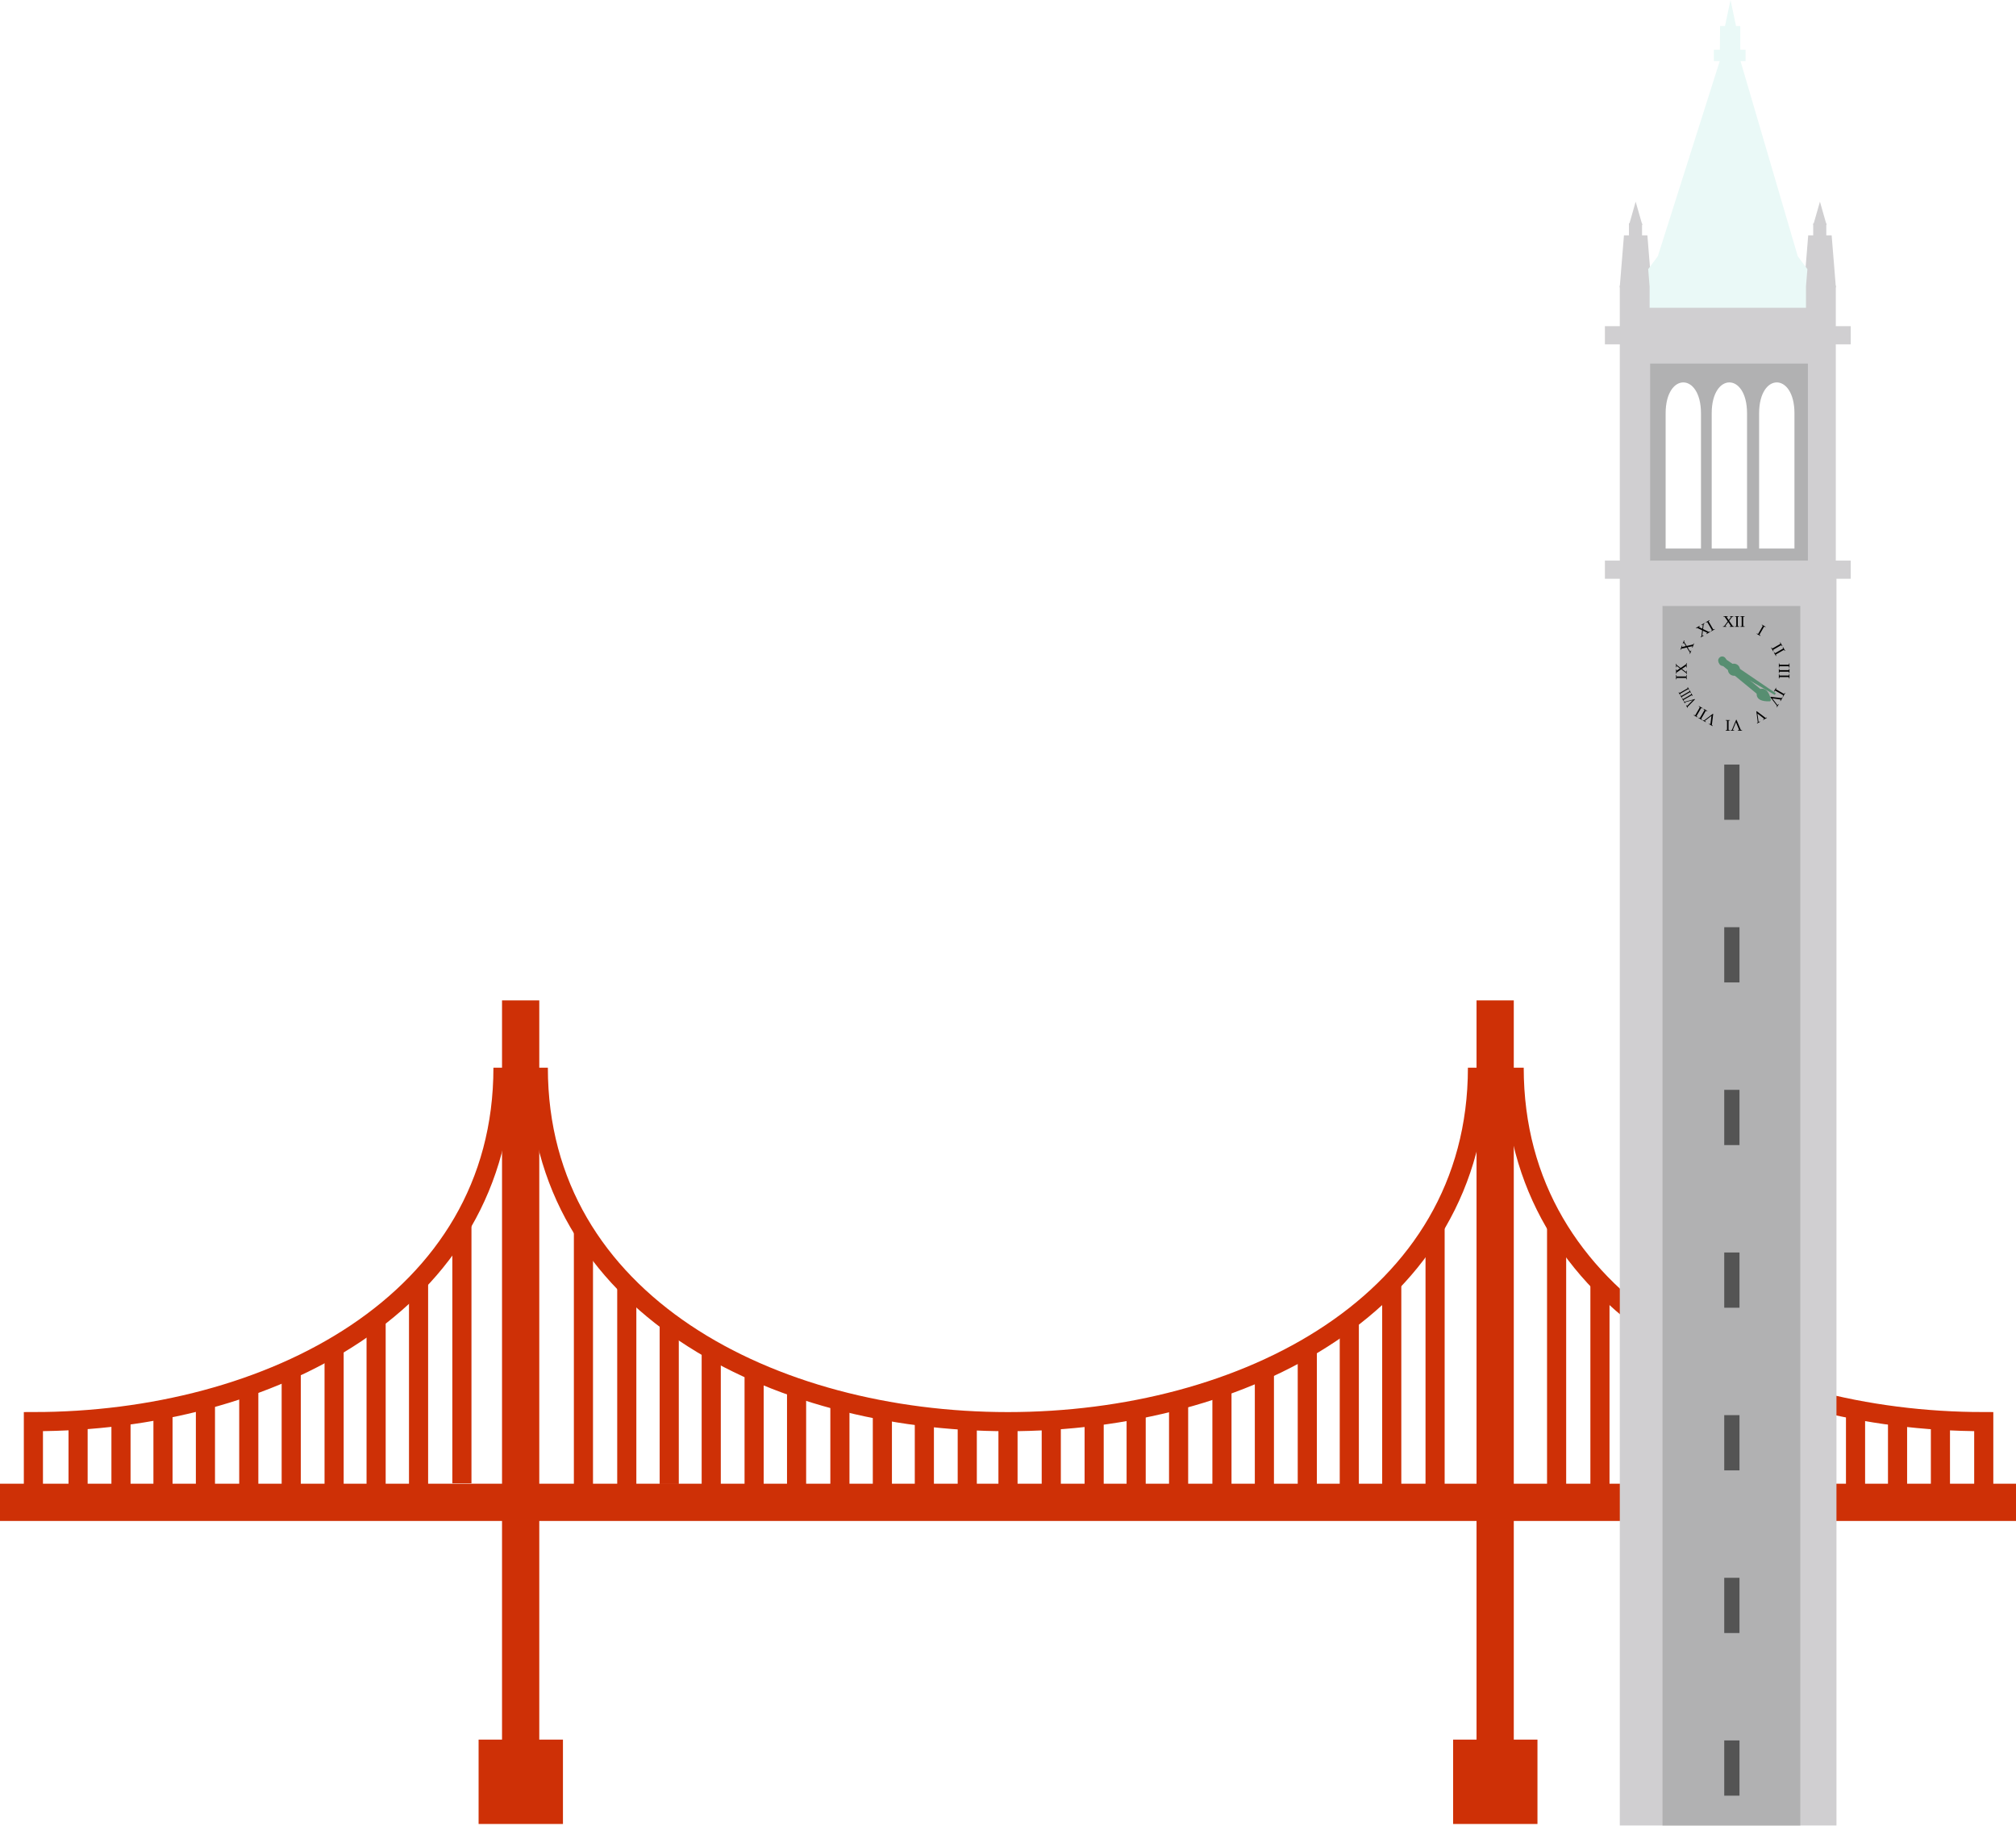
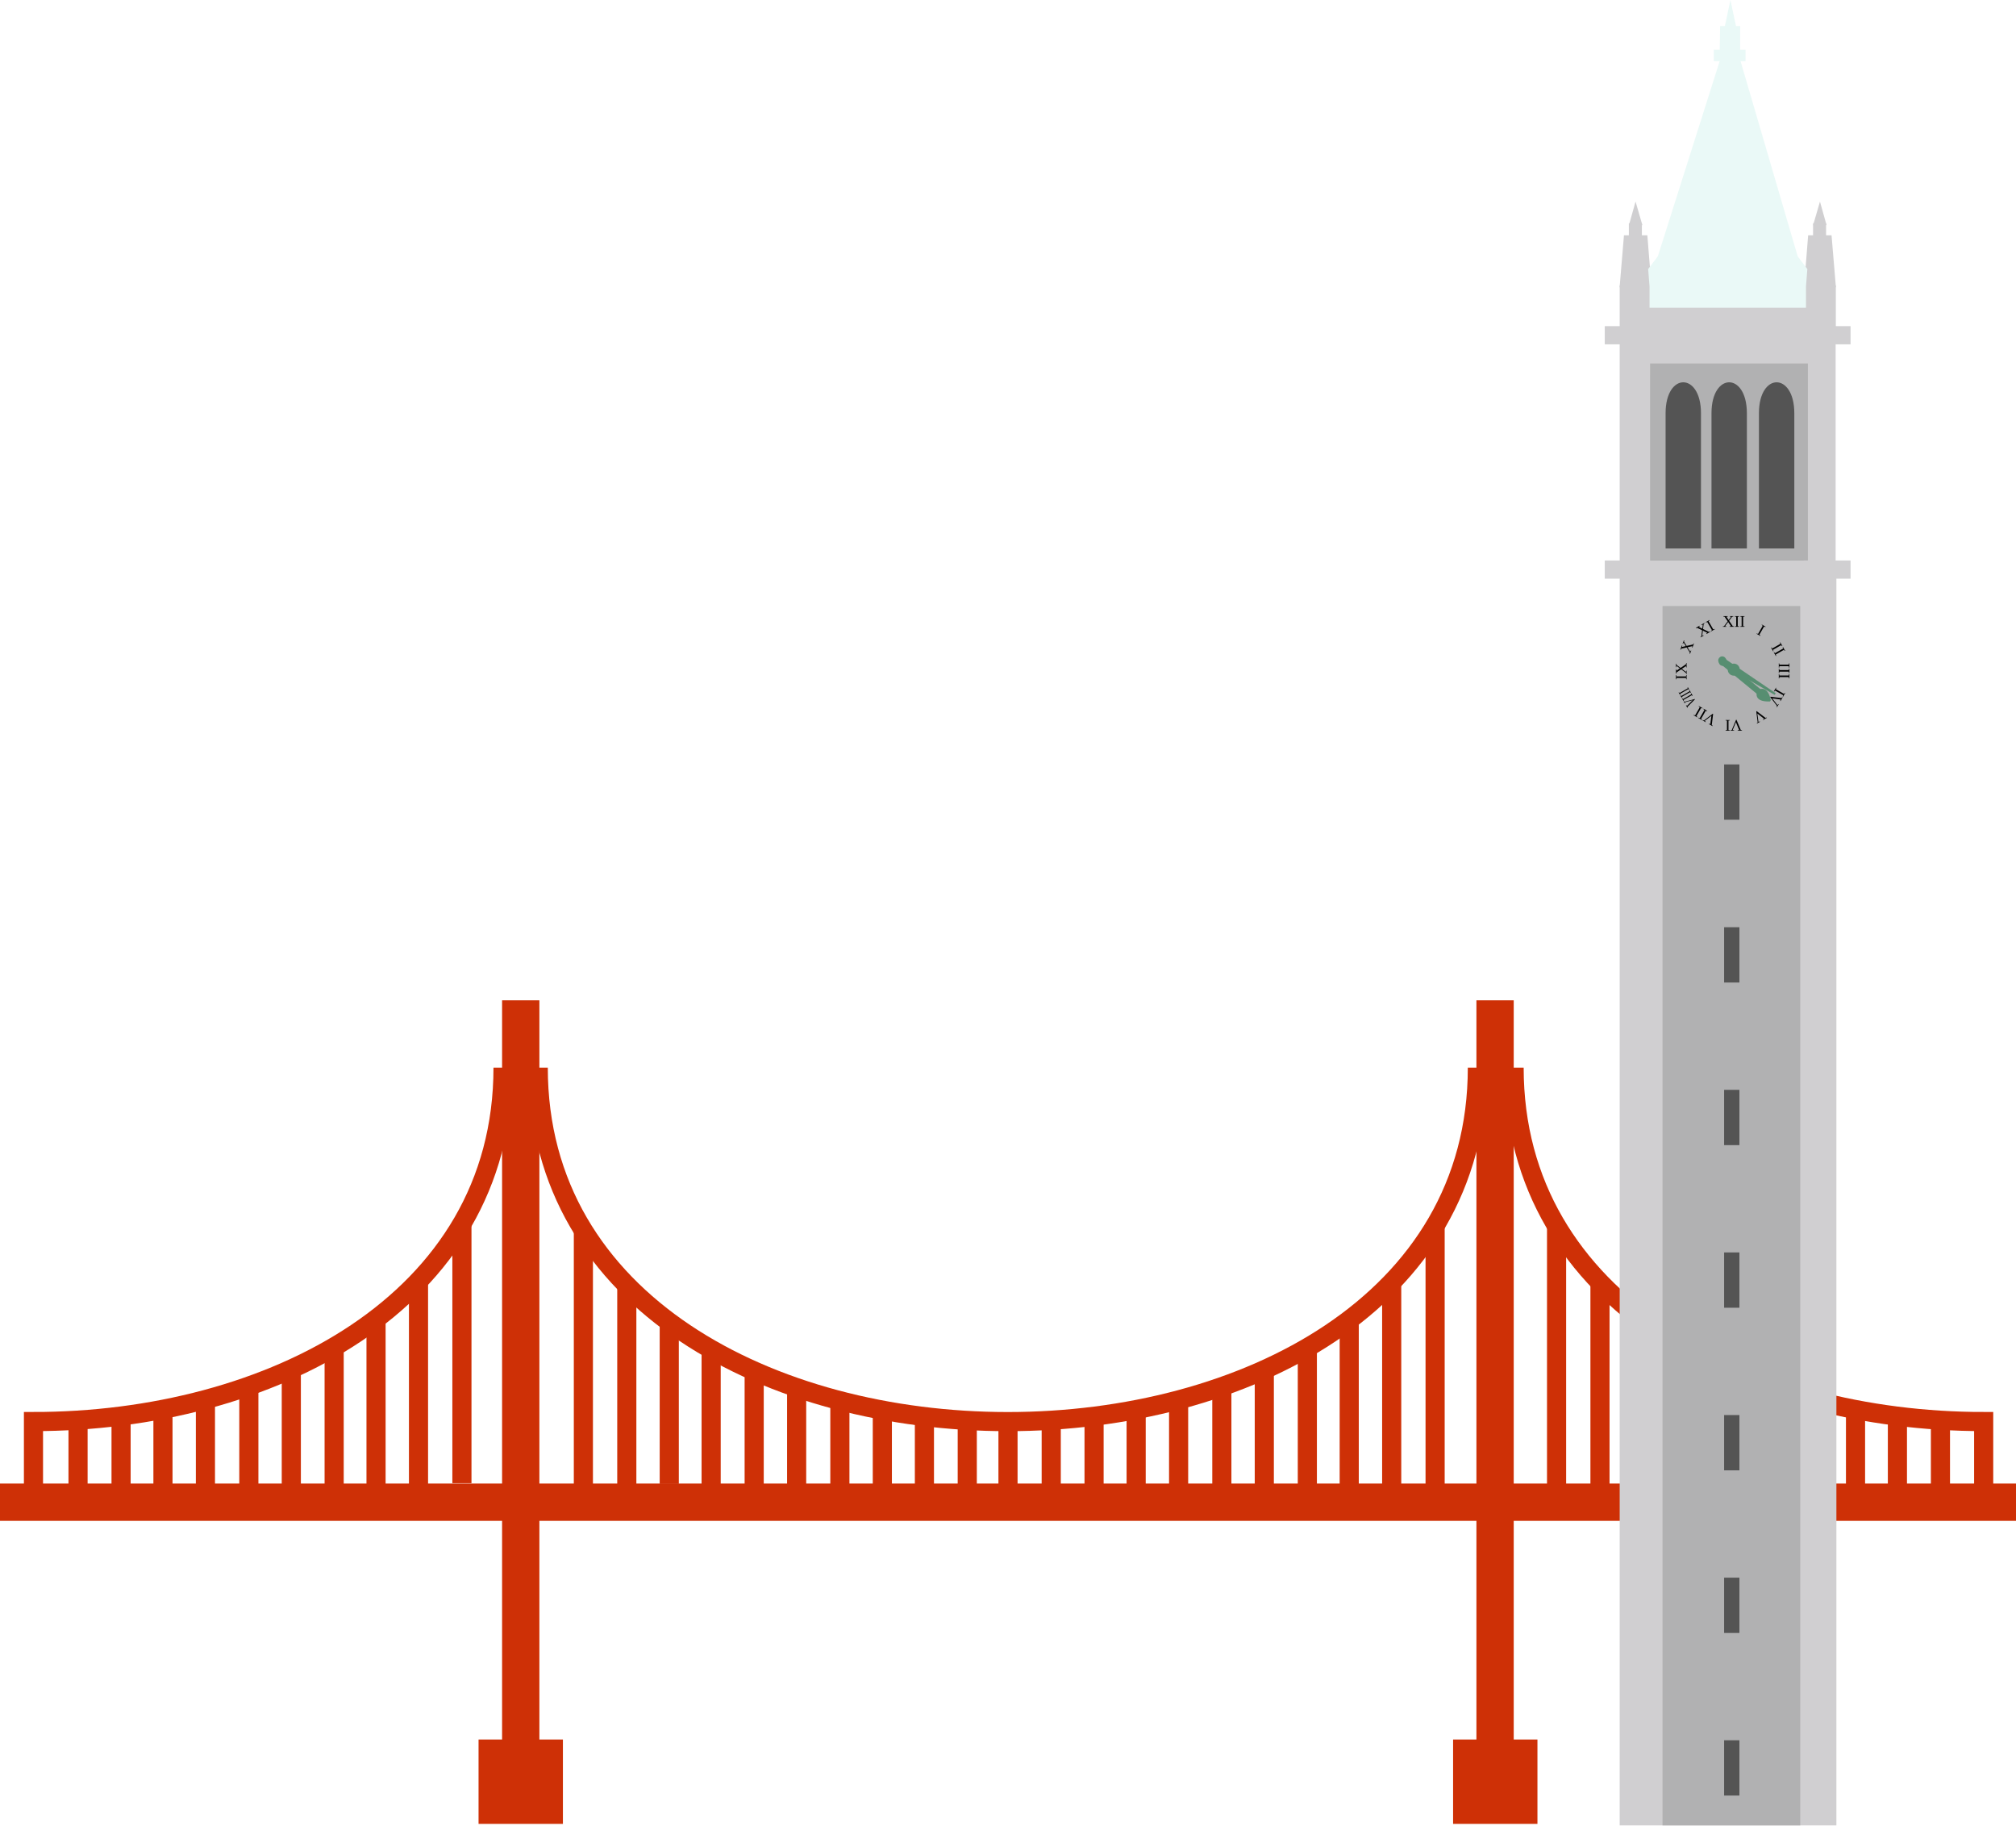
- <svg xmlns="http://www.w3.org/2000/svg" id="Layer_1" data-name="Layer 1" viewBox="0 0 1053.96 954.2">
+ <svg xmlns="http://www.w3.org/2000/svg" id="Layer_1" data-name="Layer 1" viewBox="0 0 1054 954.19">
  <defs>
-     <style>.cls-1,.cls-3{fill:#ce3006;}.cls-1,.cls-2,.cls-3{stroke:#ce3006;}.cls-1,.cls-15,.cls-17,.cls-2,.cls-3,.cls-4,.cls-5,.cls-6,.cls-7,.cls-8{stroke-miterlimit:10;}.cls-11,.cls-17,.cls-2,.cls-7{fill:none;}.cls-2,.cls-3{stroke-width:10px;}.cls-4{fill:#d0cfd1;stroke:#d0cfd1;}.cls-5{fill:#b1b1b2;stroke:#b1b1b2;}.cls-6{fill:#eaf9f7;stroke:#eaf9f7;}.cls-7{stroke:#000;}.cls-8{fill:#545454;stroke:#545454;}.cls-9{font-size:8.5px;}.cls-10,.cls-13,.cls-14,.cls-9{font-family:TimesNewRomanPSMT, Times New Roman;}.cls-10,.cls-13{font-size:8.5px;}.cls-12,.cls-13{letter-spacing:-0.02em;}.cls-14{font-size:8.5px;}.cls-15,.cls-16{fill:#578e71;}.cls-15,.cls-17{stroke:#578e71;}</style>
+     <style>.cls-1{fill:#545454;stroke:#545454;}.cls-1,.cls-12,.cls-14,.cls-2,.cls-3,.cls-4,.cls-5,.cls-6,.cls-7{stroke-miterlimit:10;}.cls-2{fill:#ce3006;}.cls-2,.cls-3{stroke:#ce3006;}.cls-14,.cls-3,.cls-7,.cls-9{fill:none;}.cls-3{stroke-width:10px;}.cls-4{fill:#d0cfd1;stroke:#d0cfd1;}.cls-5{fill:#b1b1b2;stroke:#b1b1b2;}.cls-6{fill:#eaf9f7;stroke:#eaf9f7;}.cls-7{stroke:#000;}.cls-10,.cls-11,.cls-8{isolation:isolate;font-family:TimesNewRomanPSMT, Times New Roman;}.cls-10,.cls-8{font-size:8.5px;}.cls-10{letter-spacing:-0.02em;}.cls-11{font-size:8.48px;}.cls-12,.cls-13{fill:#578e71;}.cls-12,.cls-14{stroke:#578e71;}</style>
  </defs>
-   <rect class="cls-1" x="250.71" y="909.81" width="43.1" height="43.1" />
-   <rect class="cls-1" x="262.96" y="523.41" width="18.47" height="386.4" />
-   <rect class="cls-1" x="760.18" y="909.81" width="43.1" height="43.1" />
-   <rect class="cls-1" x="772.43" y="523.41" width="18.47" height="386.4" />
-   <rect class="cls-1" x="0.5" y="776.05" width="1052.96" height="18.47" />
-   <path class="cls-2" d="M746.38,627.19c0,246.68,491,246.68,491,0" transform="translate(-464.96 -69.09)" />
-   <path class="cls-2" d="M727.92,627.19c0,123.34-122.75,185-245.5,185v32.94" transform="translate(-464.96 -69.09)" />
-   <path class="cls-2" d="M1256.56,627.19c0,123.34,122.75,185,245.5,185v33.64" transform="translate(-464.96 -69.09)" />
-   <line class="cls-3" x1="40.82" y1="776.04" x2="40.82" y2="743.11" />
-   <line class="cls-3" x1="63.25" y1="776.04" x2="63.25" y2="743.11" />
-   <line class="cls-3" x1="85.21" y1="776.04" x2="85.21" y2="736.7" />
-   <line class="cls-3" x1="107.4" y1="776.04" x2="107.4" y2="731.89" />
-   <line class="cls-3" x1="152.25" y1="776.04" x2="152.25" y2="715.78" />
-   <line class="cls-3" x1="130.06" y1="776.04" x2="130.06" y2="724.89" />
-   <line class="cls-3" x1="174.67" y1="776.04" x2="174.67" y2="703.16" />
-   <line class="cls-3" x1="196.63" y1="776.04" x2="196.63" y2="687.74" />
-   <line class="cls-3" x1="218.82" y1="776.04" x2="218.82" y2="669.52" />
-   <line class="cls-3" x1="241.48" y1="775.34" x2="241.48" y2="638.69" />
-   <line class="cls-3" x1="1014.45" y1="776.75" x2="1014.45" y2="743.81" />
-   <line class="cls-3" x1="992.03" y1="776.75" x2="992.03" y2="739.6" />
-   <line class="cls-3" x1="970.07" y1="776.75" x2="970.07" y2="737.4" />
-   <line class="cls-3" x1="947.88" y1="776.75" x2="947.88" y2="732.6" />
-   <line class="cls-3" x1="903.03" y1="776.75" x2="903.03" y2="716.48" />
-   <line class="cls-3" x1="925.22" y1="776.75" x2="925.22" y2="725.59" />
-   <line class="cls-3" x1="880.6" y1="776.75" x2="880.6" y2="703.86" />
-   <line class="cls-3" x1="858.64" y1="776.75" x2="858.64" y2="688.45" />
-   <line class="cls-3" x1="836.45" y1="776.75" x2="836.45" y2="670.23" />
-   <line class="cls-3" x1="813.79" y1="778.15" x2="813.79" y2="640.09" />
-   <line class="cls-3" x1="505.68" y1="776.75" x2="505.68" y2="743.81" />
-   <line class="cls-3" x1="483.25" y1="776.75" x2="483.25" y2="743.81" />
-   <line class="cls-3" x1="461.3" y1="776.75" x2="461.3" y2="737.4" />
-   <line class="cls-3" x1="439.1" y1="776.75" x2="439.1" y2="732.6" />
-   <line class="cls-3" x1="394.25" y1="776.75" x2="394.25" y2="716.48" />
-   <line class="cls-3" x1="416.45" y1="776.75" x2="416.45" y2="725.59" />
-   <line class="cls-3" x1="371.83" y1="776.75" x2="371.83" y2="703.86" />
-   <line class="cls-3" x1="349.87" y1="775.69" x2="349.87" y2="689.5" />
-   <line class="cls-3" x1="327.68" y1="776.75" x2="327.68" y2="670.23" />
-   <line class="cls-3" x1="305.02" y1="776.75" x2="305.02" y2="642.89" />
-   <line class="cls-3" x1="549.6" y1="776.04" x2="549.6" y2="743.11" />
-   <line class="cls-3" x1="572.02" y1="776.04" x2="572.02" y2="743.11" />
-   <line class="cls-3" x1="593.98" y1="776.04" x2="593.98" y2="736.7" />
-   <line class="cls-3" x1="616.17" y1="776.04" x2="616.17" y2="731.89" />
-   <line class="cls-3" x1="661.02" y1="776.04" x2="661.02" y2="715.78" />
-   <line class="cls-3" x1="638.83" y1="776.04" x2="638.83" y2="724.89" />
-   <line class="cls-3" x1="683.45" y1="776.04" x2="683.45" y2="703.16" />
-   <line class="cls-3" x1="705.41" y1="776.39" x2="705.41" y2="690.2" />
-   <line class="cls-3" x1="727.6" y1="776.04" x2="727.6" y2="669.52" />
-   <line class="cls-3" x1="750.26" y1="776.75" x2="750.26" y2="640.09" />
-   <line class="cls-3" x1="526.98" y1="746.61" x2="526.98" y2="776.75" />
-   <rect class="cls-4" x="847.33" y="302.03" width="112.27" height="651.67" />
-   <rect class="cls-5" x="869.65" y="317.26" width="71.04" height="636.44" />
-   <rect class="cls-4" x="839.54" y="293.53" width="127.5" height="8.5" />
-   <rect class="cls-4" x="839.54" y="170.99" width="127.5" height="8.5" />
-   <polyline class="cls-4" points="959.25 170.99 959.25 149.74 943.66 149.74 943.66 160.37 862.91 160.37 862.91 149.74 847.33 149.74 847.33 170.99" />
-   <polygon class="cls-4" points="847.33 149.74 849.46 123.53 860.79 123.53 862.91 149.74 847.33 149.74" />
-   <polygon class="cls-4" points="943.66 149.74 945.79 123.53 957.12 123.53 959.25 149.74 943.66 149.74" />
-   <rect class="cls-4" x="852.11" y="117.16" width="5.84" height="6.37" />
-   <polygon class="cls-4" points="852.29 117.16 855.12 107.24 857.96 117.16 852.29 117.16" />
-   <rect class="cls-4" x="948.44" y="117.16" width="5.84" height="6.37" />
-   <polygon class="cls-4" points="948.62 117.16 951.46 107.24 954.29 117.16 948.62 117.16" />
-   <polygon class="cls-6" points="909.07 30.74 939.41 134.16 944.39 140.83 943.66 149.74 943.66 160.37 862.91 160.37 862.91 149.74 862.19 140.83 867.16 134.16 899.98 30.74 909.07 30.74" />
-   <path class="cls-7" d="M1391.63,95.58" transform="translate(-464.96 -69.09)" />
-   <rect class="cls-6" x="896.49" y="26.49" width="15.58" height="4.96" />
-   <polygon class="cls-6" points="899.63 26.49 909.31 26.49 909.31 14.1 899.76 14.1 899.63 26.49" />
-   <polygon class="cls-6" points="902.23 14.1 904.71 2.41 907.18 14.1 902.23 14.1" />
-   <rect class="cls-8" x="901.93" y="910.24" width="6.97" height="27.87" />
-   <rect class="cls-8" x="901.93" y="825.23" width="6.97" height="27.87" />
-   <rect class="cls-8" x="901.93" y="740.21" width="6.97" height="27.87" />
-   <rect class="cls-8" x="901.93" y="655.19" width="6.97" height="27.87" />
-   <rect class="cls-8" x="901.93" y="570.17" width="6.97" height="27.87" />
-   <rect class="cls-8" x="901.93" y="485.16" width="6.97" height="27.87" />
-   <rect class="cls-8" x="901.93" y="400.14" width="6.97" height="27.87" />
-   <text class="cls-9" transform="translate(900.57 327.65)">XII</text>
-   <text class="cls-10" transform="translate(918.09 331.16) rotate(30)">I</text>
-   <text class="cls-10" transform="translate(925.77 338.28) rotate(60)">II</text>
-   <text class="cls-9" transform="translate(929.98 346.44) rotate(90)">III</text>
-   <line class="cls-11" x1="905.77" y1="320.1" x2="905.77" y2="384.56" />
-   <text class="cls-10" transform="translate(898.18 374.8) rotate(-150)">V<tspan x="6.14" y="0">I</tspan>
-     <tspan x="8.97" y="0">I</tspan>
-   </text>
-   <text class="cls-10" transform="translate(928.64 359.22) rotate(120)">I<tspan class="cls-12" x="2.83" y="0">V</tspan>
-   </text>
-   <text class="cls-13" transform="translate(921.06 370.36) rotate(150)">V</text>
-   <text class="cls-9" transform="translate(910.84 376.38) rotate(180)">VI</text>
-   <text class="cls-10" transform="translate(887.04 367.26) rotate(-120) scale(0.65 1)">VIII</text>
-   <text class="cls-9" transform="translate(881.79 355.41) rotate(-90)">IX</text>
-   <text class="cls-14" transform="matrix(0.36, -0.93, 0.93, 0.36, 883.5, 341.97)">X</text>
-   <text class="cls-10" transform="translate(888.97 333.28) rotate(-30)">XI</text>
-   <polyline class="cls-15" points="900.02 346.58 928.11 362.8 901.64 344.79" />
-   <circle class="cls-15" cx="1365.34" cy="414.34" r="1.61" transform="translate(-496.95 56.6) rotate(-5.21)" />
-   <rect class="cls-15" x="1375.31" y="410.96" width="2.13" height="25.94" transform="translate(-290.53 1148.24) rotate(-50.55)" />
-   <path class="cls-16" d="M1371.47,421.79a2.65,2.65,0,1,1,.49,0A2.65,2.65,0,0,1,1371.47,421.79Z" transform="translate(-464.96 -69.09)" />
-   <path class="cls-16" d="M1371.48,417h0a2.15,2.15,0,0,1,.39,4.26,2.17,2.17,0,0,1-.4,0,2.15,2.15,0,0,1-.39-4.26,2.17,2.17,0,0,1,.4,0m0-1a3.15,3.15,0,1,0,3.09,2.57,3.16,3.16,0,0,0-3.09-2.57Z" transform="translate(-464.96 -69.09)" />
-   <circle class="cls-15" cx="1365.65" cy="415.14" r="1.61" transform="translate(-517.88 187.91) rotate(-10.55)" />
-   <path class="cls-16" d="M1390.3,434.95c-1.86-8-6-4.65-6-4.65s-2.81,5.1,5.79,4.89Z" transform="translate(-464.96 -69.09)" />
-   <path class="cls-17" d="M1390.3,434.95c-1.86-8-6-4.65-6-4.65s-2.81,5.1,5.79,4.89Z" transform="translate(-464.96 -69.09)" />
-   <path class="cls-4" d="M1312.29,248.58v114h111.92v-114ZM1408.5,362.5h-81v-98h81Z" transform="translate(-464.96 -69.09)" />
-   <path class="cls-5" d="M1328.15,259.63v102h81.47v-102Zm26.58,96.7h-19.48V285.15c0-22.23,19.48-22.23,19.48,0Zm24.08,0h-19.48V285.15c0-22.23,19.48-22.23,19.48,0Zm24.79,0h-19.48V285.15c0-22.23,19.48-22.23,19.48,0Z" transform="translate(-464.96 -69.09)" />
+   <rect class="cls-1" x="863.2" y="190.49" width="81.5" height="102" />
+   <rect class="cls-2" x="250.7" y="909.79" width="43.1" height="43.1" />
+   <rect class="cls-2" x="263" y="523.39" width="18.5" height="386.4" />
+   <rect class="cls-2" x="760.2" y="909.79" width="43.1" height="43.1" />
+   <rect class="cls-2" x="772.4" y="523.39" width="18.5" height="386.4" />
+   <rect class="cls-2" x="0.5" y="775.99" width="1053" height="18.5" />
+   <path class="cls-3" d="M281.4,558.1c0,246.7,491,246.7,491,0" transform="translate(0 -0.01)" />
+   <path class="cls-3" d="M263,558.1c0,123.3-122.8,185-245.5,185V776" transform="translate(0 -0.01)" />
+   <path class="cls-3" d="M791.6,558.1c0,123.3,122.8,185,245.5,185v33.6" transform="translate(0 -0.01)" />
+   <line class="cls-3" x1="40.8" y1="775.99" x2="40.8" y2="743.09" />
+   <line class="cls-3" x1="63.3" y1="775.99" x2="63.3" y2="743.09" />
+   <line class="cls-3" x1="85.2" y1="775.99" x2="85.2" y2="736.69" />
+   <line class="cls-3" x1="107.4" y1="775.99" x2="107.4" y2="731.89" />
+   <line class="cls-3" x1="152.3" y1="775.99" x2="152.3" y2="715.79" />
+   <line class="cls-3" x1="130.1" y1="775.99" x2="130.1" y2="724.89" />
+   <line class="cls-3" x1="174.7" y1="775.99" x2="174.7" y2="703.19" />
+   <line class="cls-3" x1="196.6" y1="775.99" x2="196.6" y2="687.69" />
+   <line class="cls-3" x1="218.8" y1="775.99" x2="218.8" y2="669.49" />
+   <line class="cls-3" x1="241.5" y1="775.29" x2="241.5" y2="638.69" />
+   <line class="cls-3" x1="1014.5" y1="776.79" x2="1014.5" y2="743.79" />
+   <line class="cls-3" x1="992" y1="776.79" x2="992" y2="739.59" />
+   <line class="cls-3" x1="970.1" y1="776.79" x2="970.1" y2="737.39" />
+   <line class="cls-3" x1="947.9" y1="776.79" x2="947.9" y2="732.59" />
+   <line class="cls-3" x1="903" y1="776.79" x2="903" y2="716.49" />
+   <line class="cls-3" x1="925.2" y1="776.79" x2="925.2" y2="725.59" />
+   <line class="cls-3" x1="880.6" y1="776.79" x2="880.6" y2="703.89" />
+   <line class="cls-3" x1="858.6" y1="776.79" x2="858.6" y2="688.49" />
+   <line class="cls-3" x1="836.5" y1="776.79" x2="836.5" y2="670.19" />
+   <line class="cls-3" x1="813.8" y1="778.19" x2="813.8" y2="640.09" />
+   <line class="cls-3" x1="505.7" y1="776.79" x2="505.7" y2="743.79" />
+   <line class="cls-3" x1="483.3" y1="776.79" x2="483.3" y2="743.79" />
+   <line class="cls-3" x1="461.3" y1="776.79" x2="461.3" y2="737.39" />
+   <line class="cls-3" x1="439.1" y1="776.79" x2="439.1" y2="732.59" />
+   <line class="cls-3" x1="394.3" y1="776.79" x2="394.3" y2="716.49" />
+   <line class="cls-3" x1="416.5" y1="776.79" x2="416.5" y2="725.59" />
+   <line class="cls-3" x1="371.8" y1="776.79" x2="371.8" y2="703.89" />
+   <line class="cls-3" x1="349.9" y1="775.69" x2="349.9" y2="689.49" />
+   <line class="cls-3" x1="327.7" y1="776.79" x2="327.7" y2="670.19" />
+   <line class="cls-3" x1="305" y1="776.79" x2="305" y2="642.89" />
+   <line class="cls-3" x1="549.6" y1="775.99" x2="549.6" y2="743.09" />
+   <line class="cls-3" x1="572" y1="775.99" x2="572" y2="743.09" />
+   <line class="cls-3" x1="594" y1="775.99" x2="594" y2="736.69" />
+   <line class="cls-3" x1="616.2" y1="775.99" x2="616.2" y2="731.89" />
+   <line class="cls-3" x1="661" y1="775.99" x2="661" y2="715.79" />
+   <line class="cls-3" x1="638.8" y1="775.99" x2="638.8" y2="724.89" />
+   <line class="cls-3" x1="683.5" y1="775.99" x2="683.5" y2="703.19" />
+   <line class="cls-3" x1="705.4" y1="776.39" x2="705.4" y2="690.19" />
+   <line class="cls-3" x1="727.6" y1="775.99" x2="727.6" y2="669.49" />
+   <line class="cls-3" x1="750.3" y1="776.79" x2="750.3" y2="640.09" />
+   <line class="cls-3" x1="527" y1="746.59" x2="527" y2="776.79" />
+   <rect class="cls-4" x="847.3" y="301.99" width="112.3" height="651.7" />
+   <rect class="cls-5" x="869.7" y="317.29" width="71" height="636.4" />
+   <rect class="cls-4" x="839.5" y="293.49" width="127.5" height="8.5" />
+   <rect class="cls-4" x="839.5" y="170.99" width="127.5" height="8.5" />
+   <polyline class="cls-4" points="959.3 170.99 959.3 149.69 943.7 149.69 943.7 160.39 862.9 160.39 862.9 149.69 847.3 149.69 847.3 170.99" />
+   <polygon class="cls-4" points="847.3 149.69 849.5 123.49 860.8 123.49 862.9 149.69 847.3 149.69" />
+   <polygon class="cls-4" points="943.7 149.69 945.8 123.49 957.1 123.49 959.3 149.69 943.7 149.69" />
+   <rect class="cls-4" x="852.1" y="117.19" width="5.8" height="6.4" />
+   <polygon class="cls-4" points="852.3 117.19 855.1 107.19 858 117.19 852.3 117.19" />
+   <rect class="cls-4" x="948.4" y="117.19" width="5.8" height="6.4" />
+   <polygon class="cls-4" points="948.6 117.19 951.5 107.19 954.3 117.19 948.6 117.19" />
+   <polygon class="cls-6" points="909.1 30.69 939.4 134.19 944.4 140.79 943.7 149.69 943.7 160.39 862.9 160.39 862.9 149.69 862.2 140.79 867.2 134.19 900 30.69 909.1 30.69" />
+   <path class="cls-7" d="M926.7,26.5" transform="translate(0 -0.01)" />
+   <rect class="cls-6" x="896.5" y="26.49" width="15.6" height="5" />
+   <polygon class="cls-6" points="899.6 26.49 909.3 26.49 909.3 14.09 899.8 14.09 899.6 26.49" />
+   <polygon class="cls-6" points="902.2 14.09 904.7 2.39 907.2 14.09 902.2 14.09" />
+   <rect class="cls-1" x="901.9" y="910.19" width="7" height="27.9" />
+   <rect class="cls-1" x="901.9" y="825.19" width="7" height="27.9" />
+   <rect class="cls-1" x="901.9" y="740.19" width="7" height="27.9" />
+   <rect class="cls-1" x="901.9" y="655.19" width="7" height="27.9" />
+   <rect class="cls-1" x="901.9" y="570.19" width="7" height="27.9" />
+   <rect class="cls-1" x="901.9" y="485.19" width="7" height="27.9" />
+   <rect class="cls-1" x="901.9" y="400.09" width="7" height="27.9" />
+   <text class="cls-8" transform="translate(900.57 327.64)">XII</text>
+   <text class="cls-8" transform="matrix(0.87, 0.5, -0.5, 0.87, 918.09, 331.15)">I</text>
+   <text class="cls-8" transform="matrix(0.5, 0.87, -0.87, 0.5, 925.77, 338.27)">II</text>
+   <text class="cls-8" transform="translate(929.98 346.43) rotate(90)">III</text>
+   <line class="cls-9" x1="905.8" y1="320.09" x2="905.8" y2="384.59" />
+   <text class="cls-10" transform="matrix(-0.87, -0.5, 0.5, -0.87, 898.18, 374.79)">V</text>
+   <text class="cls-8" transform="matrix(-0.87, -0.5, 0.5, -0.87, 892.86, 371.72)">I</text>
+   <text class="cls-8" transform="matrix(-0.87, -0.5, 0.5, -0.87, 890.41, 370.31)">I</text>
+   <text class="cls-8" transform="matrix(-0.5, 0.87, -0.87, -0.5, 928.64, 359.21)">I</text>
+   <text class="cls-10" transform="matrix(-0.5, 0.87, -0.87, -0.5, 927.22, 361.66)">V</text>
+   <text class="cls-10" transform="matrix(-0.87, 0.5, -0.5, -0.87, 921.06, 370.35)">V</text>
+   <text class="cls-8" transform="translate(910.84 376.37) rotate(180)">VI</text>
+   <text class="cls-8" transform="matrix(-0.32, -0.56, 0.87, -0.5, 887.04, 367.25)">VIII</text>
+   <text class="cls-8" transform="translate(881.79 355.4) rotate(-90)">IX</text>
+   <text class="cls-11" transform="matrix(0.36, -0.93, 0.93, 0.36, 883.5, 341.96)">X</text>
+   <text class="cls-8" transform="matrix(0.87, -0.5, 0.5, 0.87, 888.97, 333.27)">XI</text>
+   <polyline class="cls-12" points="900 346.59 928.1 362.79 901.6 344.79" />
+   <circle class="cls-12" cx="900.42" cy="345.21" r="1.6" transform="translate(-27.63 83.18) rotate(-5.21)" />
+   <rect class="cls-12" x="910.27" y="341.82" width="2.1" height="25.9" transform="translate(58.33 833.06) rotate(-50.55)" />
+   <path class="cls-13" d="M906.5,352.7a2.66,2.66,0,1,1,2.9-2.4,2.58,2.58,0,0,1-2.4,2.4Z" transform="translate(0 -0.01)" />
+   <path class="cls-13" d="M906.5,347.9h0a2.18,2.18,0,0,1,.4,4.3h-.4a2.18,2.18,0,0,1-.4-4.3h.4m0-1a3.15,3.15,0,1,0,3.1,3.2,1.27,1.27,0,0,0-.1-.6A3,3,0,0,0,906.5,346.9Z" transform="translate(0 -0.01)" />
+   <circle class="cls-12" cx="900.71" cy="345.99" r="1.6" transform="translate(-48.12 170.76) rotate(-10.55)" />
+   <path class="cls-13" d="M925.3,365.9c-1.9-8-6-4.6-6-4.6s-2.8,5.1,5.8,4.9Z" transform="translate(0 -0.01)" />
+   <path class="cls-14" d="M925.3,365.9c-1.9-8-6-4.6-6-4.6s-2.8,5.1,5.8,4.9Z" transform="translate(0 -0.01)" />
+   <path class="cls-4" d="M847.3,179.5v114H959.2v-114Zm96.2,113.9h-81v-98h81Z" transform="translate(0 -0.01)" />
+   <path class="cls-5" d="M863.2,190.5v102h81.5v-102Zm26.6,96.7H870.3V216c0-22.2,19.5-22.2,19.5,0Zm24,0H894.3V216c0-22.2,19.5-22.2,19.5,0Zm24.8,0H919.1V216c0-22.2,19.5-22.2,19.5,0Z" transform="translate(0 -0.01)" />
</svg>
